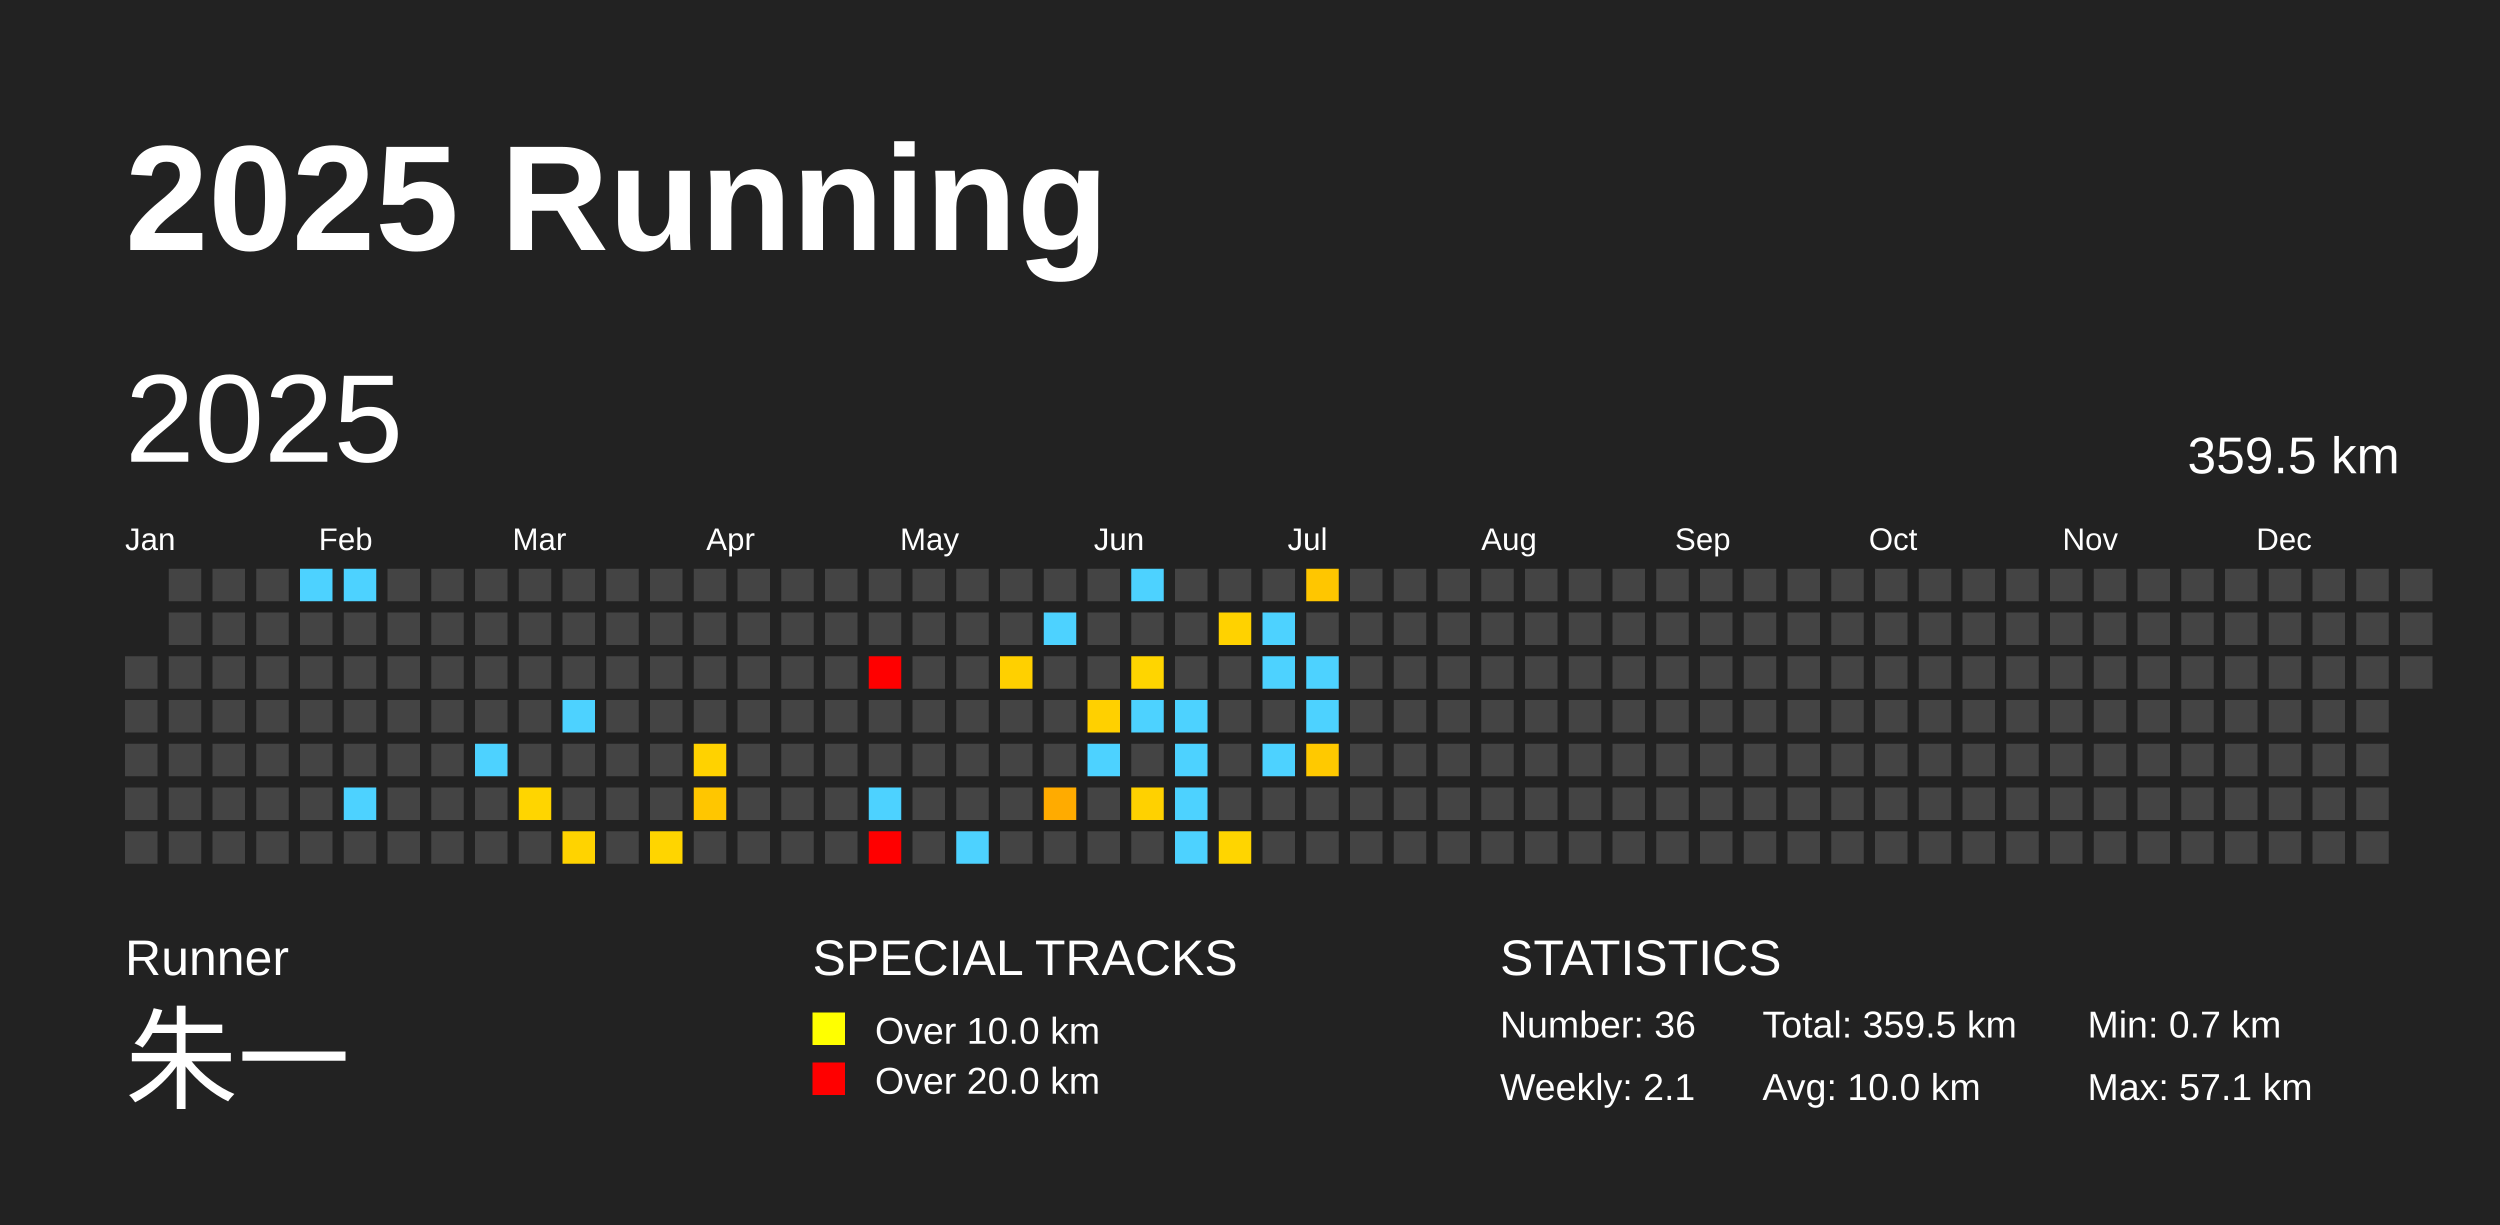
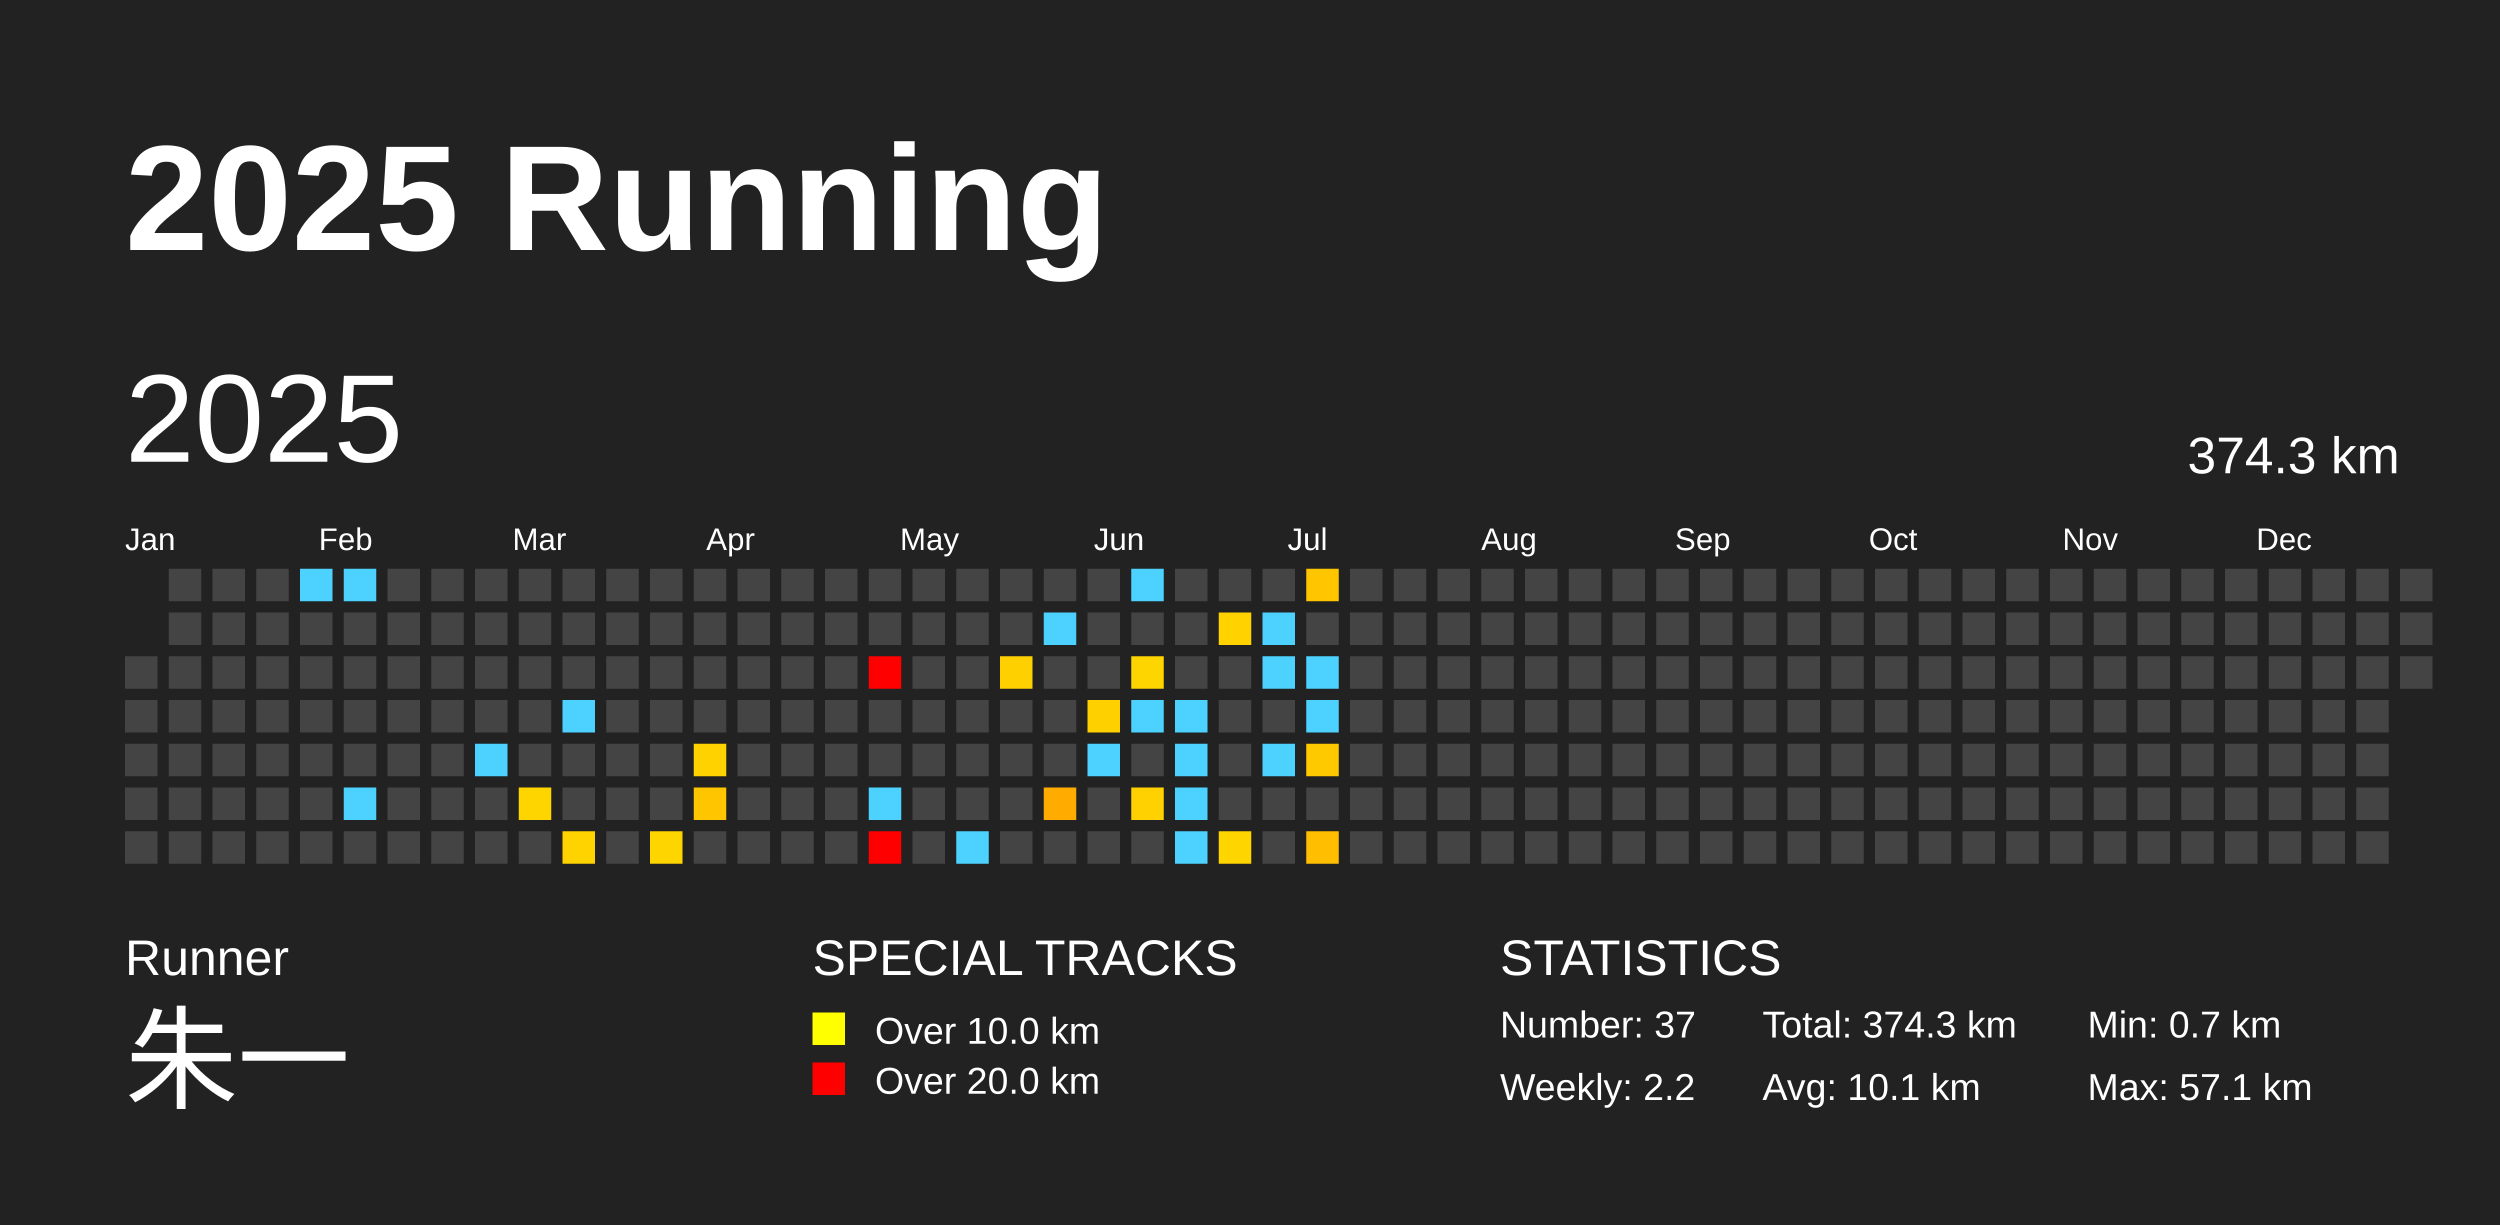
<svg xmlns="http://www.w3.org/2000/svg" baseProfile="full" height="98mm" version="1.1" viewBox="0,0,200,98" width="200mm">
  <defs />
  <rect fill="#222222" height="98" width="200" x="0" y="0" />
  <text fill="#FFFFFF" style="font-size:12px; font-family:Arial; font-weight:bold;" x="10" y="20">2025 Running</text>
  <text fill="#FFFFFF" style="font-size:4px; font-family:Arial" x="10" y="78">Runner</text>
  <text fill="#FFFFFF" style="font-size:9px; font-family:Arial" x="10" y="88">朱一</text>
  <text fill="#FFFFFF" style="font-size:4px; font-family:Arial" x="65" y="78">SPECIAL TRACKS</text>
  <rect fill="yellow" height="2.6" width="2.6" x="65" y="81" />
  <text fill="#FFFFFF" style="font-size:3px; font-family:Arial" x="70" y="83.5">Over 10.0 km</text>
  <rect fill="red" height="2.6" width="2.6" x="65" y="85" />
  <text fill="#FFFFFF" style="font-size:3px; font-family:Arial" x="70" y="87.5">Over 20.0 km</text>
  <text fill="#FFFFFF" style="font-size:4px; font-family:Arial" x="120" y="78">STATISTICS</text>
-   <text fill="#FFFFFF" style="font-size:3px; font-family:Arial" x="120" y="83">Number: 36</text>
-   <text fill="#FFFFFF" style="font-size:3px; font-family:Arial" x="120" y="88">Weekly: 2.1</text>
-   <text fill="#FFFFFF" style="font-size:3px; font-family:Arial" x="141" y="83">Total: 359.5 km</text>
-   <text fill="#FFFFFF" style="font-size:3px; font-family:Arial" x="141" y="88">Avg: 10.0 km</text>
+   <text fill="#FFFFFF" style="font-size:3px; font-family:Arial" x="120" y="83">Number: 37</text>
+   <text fill="#FFFFFF" style="font-size:3px; font-family:Arial" x="120" y="88">Weekly: 2.2</text>
+   <text fill="#FFFFFF" style="font-size:3px; font-family:Arial" x="141" y="83">Total: 374.3 km</text>
+   <text fill="#FFFFFF" style="font-size:3px; font-family:Arial" x="141" y="88">Avg: 10.1 km</text>
  <text fill="#FFFFFF" style="font-size:3px; font-family:Arial" x="167" y="83">Min: 0.7 km</text>
  <text fill="#FFFFFF" style="font-size:3px; font-family:Arial" x="167" y="88">Max: 57.1 km</text>
  <text dominant-baseline="hanging" fill="#FFFFFF" style="font-size:10.0px; font-family:Arial;" x="10" y="30">2025</text>
-   <text dominant-baseline="hanging" fill="#FFFFFF" style="font-size:4.125px; font-family:Arial;" x="175" y="35">359.5 km</text>
+   <text dominant-baseline="hanging" fill="#FFFFFF" style="font-size:4.125px; font-family:Arial;" x="175" y="35">374.3 km</text>
  <text fill="#FFFFFF" style="font-size:2.5px; font-family:Arial" x="10.0" y="44">Jan</text>
  <text fill="#FFFFFF" style="font-size:2.5px; font-family:Arial" x="25.5" y="44">Feb</text>
  <text fill="#FFFFFF" style="font-size:2.5px; font-family:Arial" x="41.0" y="44">Mar</text>
  <text fill="#FFFFFF" style="font-size:2.5px; font-family:Arial" x="56.5" y="44">Apr</text>
  <text fill="#FFFFFF" style="font-size:2.5px; font-family:Arial" x="72.0" y="44">May</text>
  <text fill="#FFFFFF" style="font-size:2.5px; font-family:Arial" x="87.5" y="44">Jun</text>
  <text fill="#FFFFFF" style="font-size:2.5px; font-family:Arial" x="103.0" y="44">Jul</text>
  <text fill="#FFFFFF" style="font-size:2.5px; font-family:Arial" x="118.5" y="44">Aug</text>
  <text fill="#FFFFFF" style="font-size:2.5px; font-family:Arial" x="134.0" y="44">Sep</text>
  <text fill="#FFFFFF" style="font-size:2.5px; font-family:Arial" x="149.5" y="44">Oct</text>
  <text fill="#FFFFFF" style="font-size:2.5px; font-family:Arial" x="165.0" y="44">Nov</text>
  <text fill="#FFFFFF" style="font-size:2.5px; font-family:Arial" x="180.5" y="44">Dec</text>
  <rect fill="#444444" height="2.6" width="2.6" x="10.0" y="52.5" />
  <rect fill="#444444" height="2.6" width="2.6" x="10.0" y="56.0" />
  <rect fill="#444444" height="2.6" width="2.6" x="10.0" y="59.5" />
  <rect fill="#444444" height="2.6" width="2.6" x="10.0" y="63.0" />
  <rect fill="#444444" height="2.6" width="2.6" x="10.0" y="66.5" />
  <rect fill="#444444" height="2.6" width="2.6" x="13.5" y="45.5" />
  <rect fill="#444444" height="2.6" width="2.6" x="13.5" y="49.0" />
  <rect fill="#444444" height="2.6" width="2.6" x="13.5" y="52.5" />
  <rect fill="#444444" height="2.6" width="2.6" x="13.5" y="56.0" />
  <rect fill="#444444" height="2.6" width="2.6" x="13.5" y="59.5" />
  <rect fill="#444444" height="2.6" width="2.6" x="13.5" y="63.0" />
  <rect fill="#444444" height="2.6" width="2.6" x="13.5" y="66.5" />
  <rect fill="#444444" height="2.6" width="2.6" x="17.0" y="45.5" />
  <rect fill="#444444" height="2.6" width="2.6" x="17.0" y="49.0" />
  <rect fill="#444444" height="2.6" width="2.6" x="17.0" y="52.5" />
  <rect fill="#444444" height="2.6" width="2.6" x="17.0" y="56.0" />
  <rect fill="#444444" height="2.6" width="2.6" x="17.0" y="59.5" />
  <rect fill="#444444" height="2.6" width="2.6" x="17.0" y="63.0" />
  <rect fill="#444444" height="2.6" width="2.6" x="17.0" y="66.5" />
  <rect fill="#444444" height="2.6" width="2.6" x="20.5" y="45.5" />
  <rect fill="#444444" height="2.6" width="2.6" x="20.5" y="49.0" />
  <rect fill="#444444" height="2.6" width="2.6" x="20.5" y="52.5" />
  <rect fill="#444444" height="2.6" width="2.6" x="20.5" y="56.0" />
  <rect fill="#444444" height="2.6" width="2.6" x="20.5" y="59.5" />
  <rect fill="#444444" height="2.6" width="2.6" x="20.5" y="63.0" />
  <rect fill="#444444" height="2.6" width="2.6" x="20.5" y="66.5" />
  <rect fill="#4dd2ff" height="2.6" width="2.6" x="24.0" y="45.5" />
  <rect fill="#444444" height="2.6" width="2.6" x="24.0" y="49.0" />
  <rect fill="#444444" height="2.6" width="2.6" x="24.0" y="52.5" />
  <rect fill="#444444" height="2.6" width="2.6" x="24.0" y="56.0" />
  <rect fill="#444444" height="2.6" width="2.6" x="24.0" y="59.5" />
  <rect fill="#444444" height="2.6" width="2.6" x="24.0" y="63.0" />
  <rect fill="#444444" height="2.6" width="2.6" x="24.0" y="66.5" />
  <rect fill="#4dd2ff" height="2.6" width="2.6" x="27.5" y="45.5" />
  <rect fill="#444444" height="2.6" width="2.6" x="27.5" y="49.0" />
  <rect fill="#444444" height="2.6" width="2.6" x="27.5" y="52.5" />
  <rect fill="#444444" height="2.6" width="2.6" x="27.5" y="56.0" />
  <rect fill="#444444" height="2.6" width="2.6" x="27.5" y="59.5" />
  <rect fill="#4dd2ff" height="2.6" width="2.6" x="27.5" y="63.0" />
  <rect fill="#444444" height="2.6" width="2.6" x="27.5" y="66.5" />
  <rect fill="#444444" height="2.6" width="2.6" x="31.0" y="45.5" />
  <rect fill="#444444" height="2.6" width="2.6" x="31.0" y="49.0" />
  <rect fill="#444444" height="2.6" width="2.6" x="31.0" y="52.5" />
  <rect fill="#444444" height="2.6" width="2.6" x="31.0" y="56.0" />
  <rect fill="#444444" height="2.6" width="2.6" x="31.0" y="59.5" />
  <rect fill="#444444" height="2.6" width="2.6" x="31.0" y="63.0" />
  <rect fill="#444444" height="2.6" width="2.6" x="31.0" y="66.5" />
  <rect fill="#444444" height="2.6" width="2.6" x="34.5" y="45.5" />
  <rect fill="#444444" height="2.6" width="2.6" x="34.5" y="49.0" />
  <rect fill="#444444" height="2.6" width="2.6" x="34.5" y="52.5" />
  <rect fill="#444444" height="2.6" width="2.6" x="34.5" y="56.0" />
  <rect fill="#444444" height="2.6" width="2.6" x="34.5" y="59.5" />
  <rect fill="#444444" height="2.6" width="2.6" x="34.5" y="63.0" />
  <rect fill="#444444" height="2.6" width="2.6" x="34.5" y="66.5" />
  <rect fill="#444444" height="2.6" width="2.6" x="38.0" y="45.5" />
  <rect fill="#444444" height="2.6" width="2.6" x="38.0" y="49.0" />
  <rect fill="#444444" height="2.6" width="2.6" x="38.0" y="52.5" />
  <rect fill="#444444" height="2.6" width="2.6" x="38.0" y="56.0" />
  <rect fill="#4dd2ff" height="2.6" width="2.6" x="38.0" y="59.5" />
  <rect fill="#444444" height="2.6" width="2.6" x="38.0" y="63.0" />
  <rect fill="#444444" height="2.6" width="2.6" x="38.0" y="66.5" />
  <rect fill="#444444" height="2.6" width="2.6" x="41.5" y="45.5" />
  <rect fill="#444444" height="2.6" width="2.6" x="41.5" y="49.0" />
  <rect fill="#444444" height="2.6" width="2.6" x="41.5" y="52.5" />
  <rect fill="#444444" height="2.6" width="2.6" x="41.5" y="56.0" />
  <rect fill="#444444" height="2.6" width="2.6" x="41.5" y="59.5" />
  <rect fill="#ffd500" height="2.6" width="2.6" x="41.5" y="63.0" />
  <rect fill="#444444" height="2.6" width="2.6" x="41.5" y="66.5" />
  <rect fill="#444444" height="2.6" width="2.6" x="45.0" y="45.5" />
  <rect fill="#444444" height="2.6" width="2.6" x="45.0" y="49.0" />
  <rect fill="#444444" height="2.6" width="2.6" x="45.0" y="52.5" />
  <rect fill="#4dd2ff" height="2.6" width="2.6" x="45.0" y="56.0" />
  <rect fill="#444444" height="2.6" width="2.6" x="45.0" y="59.5" />
  <rect fill="#444444" height="2.6" width="2.6" x="45.0" y="63.0" />
  <rect fill="#ffd300" height="2.6" width="2.6" x="45.0" y="66.5" />
  <rect fill="#444444" height="2.6" width="2.6" x="48.5" y="45.5" />
  <rect fill="#444444" height="2.6" width="2.6" x="48.5" y="49.0" />
  <rect fill="#444444" height="2.6" width="2.6" x="48.5" y="52.5" />
  <rect fill="#444444" height="2.6" width="2.6" x="48.5" y="56.0" />
  <rect fill="#444444" height="2.6" width="2.6" x="48.5" y="59.5" />
  <rect fill="#444444" height="2.6" width="2.6" x="48.5" y="63.0" />
  <rect fill="#444444" height="2.6" width="2.6" x="48.5" y="66.5" />
  <rect fill="#444444" height="2.6" width="2.6" x="52.0" y="45.5" />
  <rect fill="#444444" height="2.6" width="2.6" x="52.0" y="49.0" />
  <rect fill="#444444" height="2.6" width="2.6" x="52.0" y="52.5" />
  <rect fill="#444444" height="2.6" width="2.6" x="52.0" y="56.0" />
  <rect fill="#444444" height="2.6" width="2.6" x="52.0" y="59.5" />
  <rect fill="#444444" height="2.6" width="2.6" x="52.0" y="63.0" />
  <rect fill="#ffd500" height="2.6" width="2.6" x="52.0" y="66.5" />
  <rect fill="#444444" height="2.6" width="2.6" x="55.5" y="45.5" />
  <rect fill="#444444" height="2.6" width="2.6" x="55.5" y="49.0" />
  <rect fill="#444444" height="2.6" width="2.6" x="55.5" y="52.5" />
  <rect fill="#444444" height="2.6" width="2.6" x="55.5" y="56.0" />
  <rect fill="#ffd200" height="2.6" width="2.6" x="55.5" y="59.5" />
  <rect fill="#ffc600" height="2.6" width="2.6" x="55.5" y="63.0" />
  <rect fill="#444444" height="2.6" width="2.6" x="55.5" y="66.5" />
  <rect fill="#444444" height="2.6" width="2.6" x="59.0" y="45.5" />
  <rect fill="#444444" height="2.6" width="2.6" x="59.0" y="49.0" />
  <rect fill="#444444" height="2.6" width="2.6" x="59.0" y="52.5" />
  <rect fill="#444444" height="2.6" width="2.6" x="59.0" y="56.0" />
  <rect fill="#444444" height="2.6" width="2.6" x="59.0" y="59.5" />
  <rect fill="#444444" height="2.6" width="2.6" x="59.0" y="63.0" />
  <rect fill="#444444" height="2.6" width="2.6" x="59.0" y="66.5" />
  <rect fill="#444444" height="2.6" width="2.6" x="62.5" y="45.5" />
  <rect fill="#444444" height="2.6" width="2.6" x="62.5" y="49.0" />
  <rect fill="#444444" height="2.6" width="2.6" x="62.5" y="52.5" />
  <rect fill="#444444" height="2.6" width="2.6" x="62.5" y="56.0" />
  <rect fill="#444444" height="2.6" width="2.6" x="62.5" y="59.5" />
  <rect fill="#444444" height="2.6" width="2.6" x="62.5" y="63.0" />
  <rect fill="#444444" height="2.6" width="2.6" x="62.5" y="66.5" />
  <rect fill="#444444" height="2.6" width="2.6" x="66.0" y="45.5" />
  <rect fill="#444444" height="2.6" width="2.6" x="66.0" y="49.0" />
  <rect fill="#444444" height="2.6" width="2.6" x="66.0" y="52.5" />
  <rect fill="#444444" height="2.6" width="2.6" x="66.0" y="56.0" />
  <rect fill="#444444" height="2.6" width="2.6" x="66.0" y="59.5" />
  <rect fill="#444444" height="2.6" width="2.6" x="66.0" y="63.0" />
  <rect fill="#444444" height="2.6" width="2.6" x="66.0" y="66.5" />
  <rect fill="#444444" height="2.6" width="2.6" x="69.5" y="45.5" />
  <rect fill="#444444" height="2.6" width="2.6" x="69.5" y="49.0" />
  <rect fill="red" height="2.6" width="2.6" x="69.5" y="52.5" />
  <rect fill="#444444" height="2.6" width="2.6" x="69.5" y="56.0" />
  <rect fill="#444444" height="2.6" width="2.6" x="69.5" y="59.5" />
  <rect fill="#4dd2ff" height="2.6" width="2.6" x="69.5" y="63.0" />
  <rect fill="red" height="2.6" width="2.6" x="69.5" y="66.5" />
  <rect fill="#444444" height="2.6" width="2.6" x="73.0" y="45.5" />
  <rect fill="#444444" height="2.6" width="2.6" x="73.0" y="49.0" />
  <rect fill="#444444" height="2.6" width="2.6" x="73.0" y="52.5" />
  <rect fill="#444444" height="2.6" width="2.6" x="73.0" y="56.0" />
  <rect fill="#444444" height="2.6" width="2.6" x="73.0" y="59.5" />
  <rect fill="#444444" height="2.6" width="2.6" x="73.0" y="63.0" />
  <rect fill="#444444" height="2.6" width="2.6" x="73.0" y="66.5" />
  <rect fill="#444444" height="2.6" width="2.6" x="76.5" y="45.5" />
  <rect fill="#444444" height="2.6" width="2.6" x="76.5" y="49.0" />
  <rect fill="#444444" height="2.6" width="2.6" x="76.5" y="52.5" />
  <rect fill="#444444" height="2.6" width="2.6" x="76.5" y="56.0" />
  <rect fill="#444444" height="2.6" width="2.6" x="76.5" y="59.5" />
  <rect fill="#444444" height="2.6" width="2.6" x="76.5" y="63.0" />
  <rect fill="#4dd2ff" height="2.6" width="2.6" x="76.5" y="66.5" />
  <rect fill="#444444" height="2.6" width="2.6" x="80.0" y="45.5" />
  <rect fill="#444444" height="2.6" width="2.6" x="80.0" y="49.0" />
  <rect fill="#ffd000" height="2.6" width="2.6" x="80.0" y="52.5" />
  <rect fill="#444444" height="2.6" width="2.6" x="80.0" y="56.0" />
  <rect fill="#444444" height="2.6" width="2.6" x="80.0" y="59.5" />
  <rect fill="#444444" height="2.6" width="2.6" x="80.0" y="63.0" />
  <rect fill="#444444" height="2.6" width="2.6" x="80.0" y="66.5" />
  <rect fill="#444444" height="2.6" width="2.6" x="83.5" y="45.5" />
  <rect fill="#4dd2ff" height="2.6" width="2.6" x="83.5" y="49.0" />
  <rect fill="#444444" height="2.6" width="2.6" x="83.5" y="52.5" />
  <rect fill="#444444" height="2.6" width="2.6" x="83.5" y="56.0" />
  <rect fill="#444444" height="2.6" width="2.6" x="83.5" y="59.5" />
  <rect fill="#ffab00" height="2.6" width="2.6" x="83.5" y="63.0" />
  <rect fill="#444444" height="2.6" width="2.6" x="83.5" y="66.5" />
  <rect fill="#444444" height="2.6" width="2.6" x="87.0" y="45.5" />
  <rect fill="#444444" height="2.6" width="2.6" x="87.0" y="49.0" />
  <rect fill="#444444" height="2.6" width="2.6" x="87.0" y="52.5" />
  <rect fill="#ffd000" height="2.6" width="2.6" x="87.0" y="56.0" />
  <rect fill="#4dd2ff" height="2.6" width="2.6" x="87.0" y="59.5" />
  <rect fill="#444444" height="2.6" width="2.6" x="87.0" y="63.0" />
  <rect fill="#444444" height="2.6" width="2.6" x="87.0" y="66.5" />
  <rect fill="#4dd2ff" height="2.6" width="2.6" x="90.5" y="45.5" />
  <rect fill="#444444" height="2.6" width="2.6" x="90.5" y="49.0" />
  <rect fill="#ffd500" height="2.6" width="2.6" x="90.5" y="52.5" />
  <rect fill="#4dd2ff" height="2.6" width="2.6" x="90.5" y="56.0" />
  <rect fill="#444444" height="2.6" width="2.6" x="90.5" y="59.5" />
  <rect fill="#ffd100" height="2.6" width="2.6" x="90.5" y="63.0" />
  <rect fill="#444444" height="2.6" width="2.6" x="90.5" y="66.5" />
  <rect fill="#444444" height="2.6" width="2.6" x="94.0" y="45.5" />
  <rect fill="#444444" height="2.6" width="2.6" x="94.0" y="49.0" />
  <rect fill="#444444" height="2.6" width="2.6" x="94.0" y="52.5" />
  <rect fill="#4dd2ff" height="2.6" width="2.6" x="94.0" y="56.0" />
  <rect fill="#4dd2ff" height="2.6" width="2.6" x="94.0" y="59.5" />
  <rect fill="#4dd2ff" height="2.6" width="2.6" x="94.0" y="63.0" />
  <rect fill="#4dd2ff" height="2.6" width="2.6" x="94.0" y="66.5" />
  <rect fill="#444444" height="2.6" width="2.6" x="97.5" y="45.5" />
  <rect fill="#ffd200" height="2.6" width="2.6" x="97.5" y="49.0" />
  <rect fill="#444444" height="2.6" width="2.6" x="97.5" y="52.5" />
  <rect fill="#444444" height="2.6" width="2.6" x="97.5" y="56.0" />
  <rect fill="#444444" height="2.6" width="2.6" x="97.5" y="59.5" />
  <rect fill="#444444" height="2.6" width="2.6" x="97.5" y="63.0" />
  <rect fill="#ffd500" height="2.6" width="2.6" x="97.5" y="66.5" />
  <rect fill="#444444" height="2.6" width="2.6" x="101.0" y="45.5" />
  <rect fill="#4dd2ff" height="2.6" width="2.6" x="101.0" y="49.0" />
  <rect fill="#4dd2ff" height="2.6" width="2.6" x="101.0" y="52.5" />
  <rect fill="#444444" height="2.6" width="2.6" x="101.0" y="56.0" />
  <rect fill="#4dd2ff" height="2.6" width="2.6" x="101.0" y="59.5" />
  <rect fill="#444444" height="2.6" width="2.6" x="101.0" y="63.0" />
  <rect fill="#444444" height="2.6" width="2.6" x="101.0" y="66.5" />
  <rect fill="#ffc600" height="2.6" width="2.6" x="104.5" y="45.5" />
  <rect fill="#444444" height="2.6" width="2.6" x="104.5" y="49.0" />
  <rect fill="#4dd2ff" height="2.6" width="2.6" x="104.5" y="52.5" />
  <rect fill="#4dd2ff" height="2.6" width="2.6" x="104.5" y="56.0" />
  <rect fill="#ffc900" height="2.6" width="2.6" x="104.5" y="59.5" />
  <rect fill="#444444" height="2.6" width="2.6" x="104.5" y="63.0" />
-   <rect fill="#444444" height="2.6" width="2.6" x="104.5" y="66.5" />
+   <rect fill="#ffbf00" height="2.6" width="2.6" x="104.5" y="66.5" />
  <rect fill="#444444" height="2.6" width="2.6" x="108.0" y="45.5" />
  <rect fill="#444444" height="2.6" width="2.6" x="108.0" y="49.0" />
  <rect fill="#444444" height="2.6" width="2.6" x="108.0" y="52.5" />
  <rect fill="#444444" height="2.6" width="2.6" x="108.0" y="56.0" />
  <rect fill="#444444" height="2.6" width="2.6" x="108.0" y="59.5" />
  <rect fill="#444444" height="2.6" width="2.6" x="108.0" y="63.0" />
  <rect fill="#444444" height="2.6" width="2.6" x="108.0" y="66.5" />
  <rect fill="#444444" height="2.6" width="2.6" x="111.5" y="45.5" />
  <rect fill="#444444" height="2.6" width="2.6" x="111.5" y="49.0" />
  <rect fill="#444444" height="2.6" width="2.6" x="111.5" y="52.5" />
  <rect fill="#444444" height="2.6" width="2.6" x="111.5" y="56.0" />
  <rect fill="#444444" height="2.6" width="2.6" x="111.5" y="59.5" />
  <rect fill="#444444" height="2.6" width="2.6" x="111.5" y="63.0" />
  <rect fill="#444444" height="2.6" width="2.6" x="111.5" y="66.5" />
  <rect fill="#444444" height="2.6" width="2.6" x="115.0" y="45.5" />
  <rect fill="#444444" height="2.6" width="2.6" x="115.0" y="49.0" />
  <rect fill="#444444" height="2.6" width="2.6" x="115.0" y="52.5" />
  <rect fill="#444444" height="2.6" width="2.6" x="115.0" y="56.0" />
  <rect fill="#444444" height="2.6" width="2.6" x="115.0" y="59.5" />
  <rect fill="#444444" height="2.6" width="2.6" x="115.0" y="63.0" />
  <rect fill="#444444" height="2.6" width="2.6" x="115.0" y="66.5" />
  <rect fill="#444444" height="2.6" width="2.6" x="118.5" y="45.5" />
  <rect fill="#444444" height="2.6" width="2.6" x="118.5" y="49.0" />
  <rect fill="#444444" height="2.6" width="2.6" x="118.5" y="52.5" />
  <rect fill="#444444" height="2.6" width="2.6" x="118.5" y="56.0" />
  <rect fill="#444444" height="2.6" width="2.6" x="118.5" y="59.5" />
  <rect fill="#444444" height="2.6" width="2.6" x="118.5" y="63.0" />
  <rect fill="#444444" height="2.6" width="2.6" x="118.5" y="66.5" />
  <rect fill="#444444" height="2.6" width="2.6" x="122.0" y="45.5" />
  <rect fill="#444444" height="2.6" width="2.6" x="122.0" y="49.0" />
  <rect fill="#444444" height="2.6" width="2.6" x="122.0" y="52.5" />
  <rect fill="#444444" height="2.6" width="2.6" x="122.0" y="56.0" />
  <rect fill="#444444" height="2.6" width="2.6" x="122.0" y="59.5" />
  <rect fill="#444444" height="2.6" width="2.6" x="122.0" y="63.0" />
  <rect fill="#444444" height="2.6" width="2.6" x="122.0" y="66.5" />
  <rect fill="#444444" height="2.6" width="2.6" x="125.5" y="45.5" />
  <rect fill="#444444" height="2.6" width="2.6" x="125.5" y="49.0" />
  <rect fill="#444444" height="2.6" width="2.6" x="125.5" y="52.5" />
  <rect fill="#444444" height="2.6" width="2.6" x="125.5" y="56.0" />
  <rect fill="#444444" height="2.6" width="2.6" x="125.5" y="59.5" />
  <rect fill="#444444" height="2.6" width="2.6" x="125.5" y="63.0" />
  <rect fill="#444444" height="2.6" width="2.6" x="125.5" y="66.5" />
  <rect fill="#444444" height="2.6" width="2.6" x="129.0" y="45.5" />
  <rect fill="#444444" height="2.6" width="2.6" x="129.0" y="49.0" />
  <rect fill="#444444" height="2.6" width="2.6" x="129.0" y="52.5" />
  <rect fill="#444444" height="2.6" width="2.6" x="129.0" y="56.0" />
  <rect fill="#444444" height="2.6" width="2.6" x="129.0" y="59.5" />
  <rect fill="#444444" height="2.6" width="2.6" x="129.0" y="63.0" />
  <rect fill="#444444" height="2.6" width="2.6" x="129.0" y="66.5" />
  <rect fill="#444444" height="2.6" width="2.6" x="132.5" y="45.5" />
  <rect fill="#444444" height="2.6" width="2.6" x="132.5" y="49.0" />
  <rect fill="#444444" height="2.6" width="2.6" x="132.5" y="52.5" />
  <rect fill="#444444" height="2.6" width="2.6" x="132.5" y="56.0" />
  <rect fill="#444444" height="2.6" width="2.6" x="132.5" y="59.5" />
  <rect fill="#444444" height="2.6" width="2.6" x="132.5" y="63.0" />
  <rect fill="#444444" height="2.6" width="2.6" x="132.5" y="66.5" />
  <rect fill="#444444" height="2.6" width="2.6" x="136.0" y="45.5" />
  <rect fill="#444444" height="2.6" width="2.6" x="136.0" y="49.0" />
  <rect fill="#444444" height="2.6" width="2.6" x="136.0" y="52.5" />
  <rect fill="#444444" height="2.6" width="2.6" x="136.0" y="56.0" />
  <rect fill="#444444" height="2.6" width="2.6" x="136.0" y="59.5" />
  <rect fill="#444444" height="2.6" width="2.6" x="136.0" y="63.0" />
  <rect fill="#444444" height="2.6" width="2.6" x="136.0" y="66.5" />
  <rect fill="#444444" height="2.6" width="2.6" x="139.5" y="45.5" />
  <rect fill="#444444" height="2.6" width="2.6" x="139.5" y="49.0" />
  <rect fill="#444444" height="2.6" width="2.6" x="139.5" y="52.5" />
  <rect fill="#444444" height="2.6" width="2.6" x="139.5" y="56.0" />
  <rect fill="#444444" height="2.6" width="2.6" x="139.5" y="59.5" />
  <rect fill="#444444" height="2.6" width="2.6" x="139.5" y="63.0" />
  <rect fill="#444444" height="2.6" width="2.6" x="139.5" y="66.5" />
  <rect fill="#444444" height="2.6" width="2.6" x="143.0" y="45.5" />
  <rect fill="#444444" height="2.6" width="2.6" x="143.0" y="49.0" />
  <rect fill="#444444" height="2.6" width="2.6" x="143.0" y="52.5" />
  <rect fill="#444444" height="2.6" width="2.6" x="143.0" y="56.0" />
  <rect fill="#444444" height="2.6" width="2.6" x="143.0" y="59.5" />
  <rect fill="#444444" height="2.6" width="2.6" x="143.0" y="63.0" />
  <rect fill="#444444" height="2.6" width="2.6" x="143.0" y="66.5" />
  <rect fill="#444444" height="2.6" width="2.6" x="146.5" y="45.5" />
  <rect fill="#444444" height="2.6" width="2.6" x="146.5" y="49.0" />
  <rect fill="#444444" height="2.6" width="2.6" x="146.5" y="52.5" />
  <rect fill="#444444" height="2.6" width="2.6" x="146.5" y="56.0" />
  <rect fill="#444444" height="2.6" width="2.6" x="146.5" y="59.5" />
  <rect fill="#444444" height="2.6" width="2.6" x="146.5" y="63.0" />
  <rect fill="#444444" height="2.6" width="2.6" x="146.5" y="66.5" />
  <rect fill="#444444" height="2.6" width="2.6" x="150.0" y="45.5" />
  <rect fill="#444444" height="2.6" width="2.6" x="150.0" y="49.0" />
  <rect fill="#444444" height="2.6" width="2.6" x="150.0" y="52.5" />
  <rect fill="#444444" height="2.6" width="2.6" x="150.0" y="56.0" />
  <rect fill="#444444" height="2.6" width="2.6" x="150.0" y="59.5" />
  <rect fill="#444444" height="2.6" width="2.6" x="150.0" y="63.0" />
  <rect fill="#444444" height="2.6" width="2.6" x="150.0" y="66.5" />
  <rect fill="#444444" height="2.6" width="2.6" x="153.5" y="45.5" />
  <rect fill="#444444" height="2.6" width="2.6" x="153.5" y="49.0" />
  <rect fill="#444444" height="2.6" width="2.6" x="153.5" y="52.5" />
  <rect fill="#444444" height="2.6" width="2.6" x="153.5" y="56.0" />
  <rect fill="#444444" height="2.6" width="2.6" x="153.5" y="59.5" />
  <rect fill="#444444" height="2.6" width="2.6" x="153.5" y="63.0" />
  <rect fill="#444444" height="2.6" width="2.6" x="153.5" y="66.5" />
  <rect fill="#444444" height="2.6" width="2.6" x="157.0" y="45.5" />
  <rect fill="#444444" height="2.6" width="2.6" x="157.0" y="49.0" />
  <rect fill="#444444" height="2.6" width="2.6" x="157.0" y="52.5" />
  <rect fill="#444444" height="2.6" width="2.6" x="157.0" y="56.0" />
  <rect fill="#444444" height="2.6" width="2.6" x="157.0" y="59.5" />
  <rect fill="#444444" height="2.6" width="2.6" x="157.0" y="63.0" />
  <rect fill="#444444" height="2.6" width="2.6" x="157.0" y="66.5" />
  <rect fill="#444444" height="2.6" width="2.6" x="160.5" y="45.5" />
  <rect fill="#444444" height="2.6" width="2.6" x="160.5" y="49.0" />
  <rect fill="#444444" height="2.6" width="2.6" x="160.5" y="52.5" />
  <rect fill="#444444" height="2.6" width="2.6" x="160.5" y="56.0" />
  <rect fill="#444444" height="2.6" width="2.6" x="160.5" y="59.5" />
  <rect fill="#444444" height="2.6" width="2.6" x="160.5" y="63.0" />
  <rect fill="#444444" height="2.6" width="2.6" x="160.5" y="66.5" />
  <rect fill="#444444" height="2.6" width="2.6" x="164.0" y="45.5" />
  <rect fill="#444444" height="2.6" width="2.6" x="164.0" y="49.0" />
  <rect fill="#444444" height="2.6" width="2.6" x="164.0" y="52.5" />
  <rect fill="#444444" height="2.6" width="2.6" x="164.0" y="56.0" />
  <rect fill="#444444" height="2.6" width="2.6" x="164.0" y="59.5" />
  <rect fill="#444444" height="2.6" width="2.6" x="164.0" y="63.0" />
  <rect fill="#444444" height="2.6" width="2.6" x="164.0" y="66.5" />
  <rect fill="#444444" height="2.6" width="2.6" x="167.5" y="45.5" />
  <rect fill="#444444" height="2.6" width="2.6" x="167.5" y="49.0" />
  <rect fill="#444444" height="2.6" width="2.6" x="167.5" y="52.5" />
  <rect fill="#444444" height="2.6" width="2.6" x="167.5" y="56.0" />
  <rect fill="#444444" height="2.6" width="2.6" x="167.5" y="59.5" />
  <rect fill="#444444" height="2.6" width="2.6" x="167.5" y="63.0" />
  <rect fill="#444444" height="2.6" width="2.6" x="167.5" y="66.5" />
  <rect fill="#444444" height="2.6" width="2.6" x="171.0" y="45.5" />
  <rect fill="#444444" height="2.6" width="2.6" x="171.0" y="49.0" />
  <rect fill="#444444" height="2.6" width="2.6" x="171.0" y="52.5" />
  <rect fill="#444444" height="2.6" width="2.6" x="171.0" y="56.0" />
  <rect fill="#444444" height="2.6" width="2.6" x="171.0" y="59.5" />
  <rect fill="#444444" height="2.6" width="2.6" x="171.0" y="63.0" />
  <rect fill="#444444" height="2.6" width="2.6" x="171.0" y="66.5" />
  <rect fill="#444444" height="2.6" width="2.6" x="174.5" y="45.5" />
  <rect fill="#444444" height="2.6" width="2.6" x="174.5" y="49.0" />
  <rect fill="#444444" height="2.6" width="2.6" x="174.5" y="52.5" />
  <rect fill="#444444" height="2.6" width="2.6" x="174.5" y="56.0" />
  <rect fill="#444444" height="2.6" width="2.6" x="174.5" y="59.5" />
  <rect fill="#444444" height="2.6" width="2.6" x="174.5" y="63.0" />
  <rect fill="#444444" height="2.6" width="2.6" x="174.5" y="66.5" />
  <rect fill="#444444" height="2.6" width="2.6" x="178.0" y="45.5" />
  <rect fill="#444444" height="2.6" width="2.6" x="178.0" y="49.0" />
  <rect fill="#444444" height="2.6" width="2.6" x="178.0" y="52.5" />
  <rect fill="#444444" height="2.6" width="2.6" x="178.0" y="56.0" />
  <rect fill="#444444" height="2.6" width="2.6" x="178.0" y="59.5" />
  <rect fill="#444444" height="2.6" width="2.6" x="178.0" y="63.0" />
  <rect fill="#444444" height="2.6" width="2.6" x="178.0" y="66.5" />
  <rect fill="#444444" height="2.6" width="2.6" x="181.5" y="45.5" />
  <rect fill="#444444" height="2.6" width="2.6" x="181.5" y="49.0" />
  <rect fill="#444444" height="2.6" width="2.6" x="181.5" y="52.5" />
  <rect fill="#444444" height="2.6" width="2.6" x="181.5" y="56.0" />
  <rect fill="#444444" height="2.6" width="2.6" x="181.5" y="59.5" />
  <rect fill="#444444" height="2.6" width="2.6" x="181.5" y="63.0" />
  <rect fill="#444444" height="2.6" width="2.6" x="181.5" y="66.5" />
  <rect fill="#444444" height="2.6" width="2.6" x="185.0" y="45.5" />
  <rect fill="#444444" height="2.6" width="2.6" x="185.0" y="49.0" />
  <rect fill="#444444" height="2.6" width="2.6" x="185.0" y="52.5" />
  <rect fill="#444444" height="2.6" width="2.6" x="185.0" y="56.0" />
  <rect fill="#444444" height="2.6" width="2.6" x="185.0" y="59.5" />
  <rect fill="#444444" height="2.6" width="2.6" x="185.0" y="63.0" />
  <rect fill="#444444" height="2.6" width="2.6" x="185.0" y="66.5" />
  <rect fill="#444444" height="2.6" width="2.6" x="188.5" y="45.5" />
  <rect fill="#444444" height="2.6" width="2.6" x="188.5" y="49.0" />
  <rect fill="#444444" height="2.6" width="2.6" x="188.5" y="52.5" />
  <rect fill="#444444" height="2.6" width="2.6" x="188.5" y="56.0" />
  <rect fill="#444444" height="2.6" width="2.6" x="188.5" y="59.5" />
  <rect fill="#444444" height="2.6" width="2.6" x="188.5" y="63.0" />
  <rect fill="#444444" height="2.6" width="2.6" x="188.5" y="66.5" />
  <rect fill="#444444" height="2.6" width="2.6" x="192.0" y="45.5" />
  <rect fill="#444444" height="2.6" width="2.6" x="192.0" y="49.0" />
  <rect fill="#444444" height="2.6" width="2.6" x="192.0" y="52.5" />
</svg>
